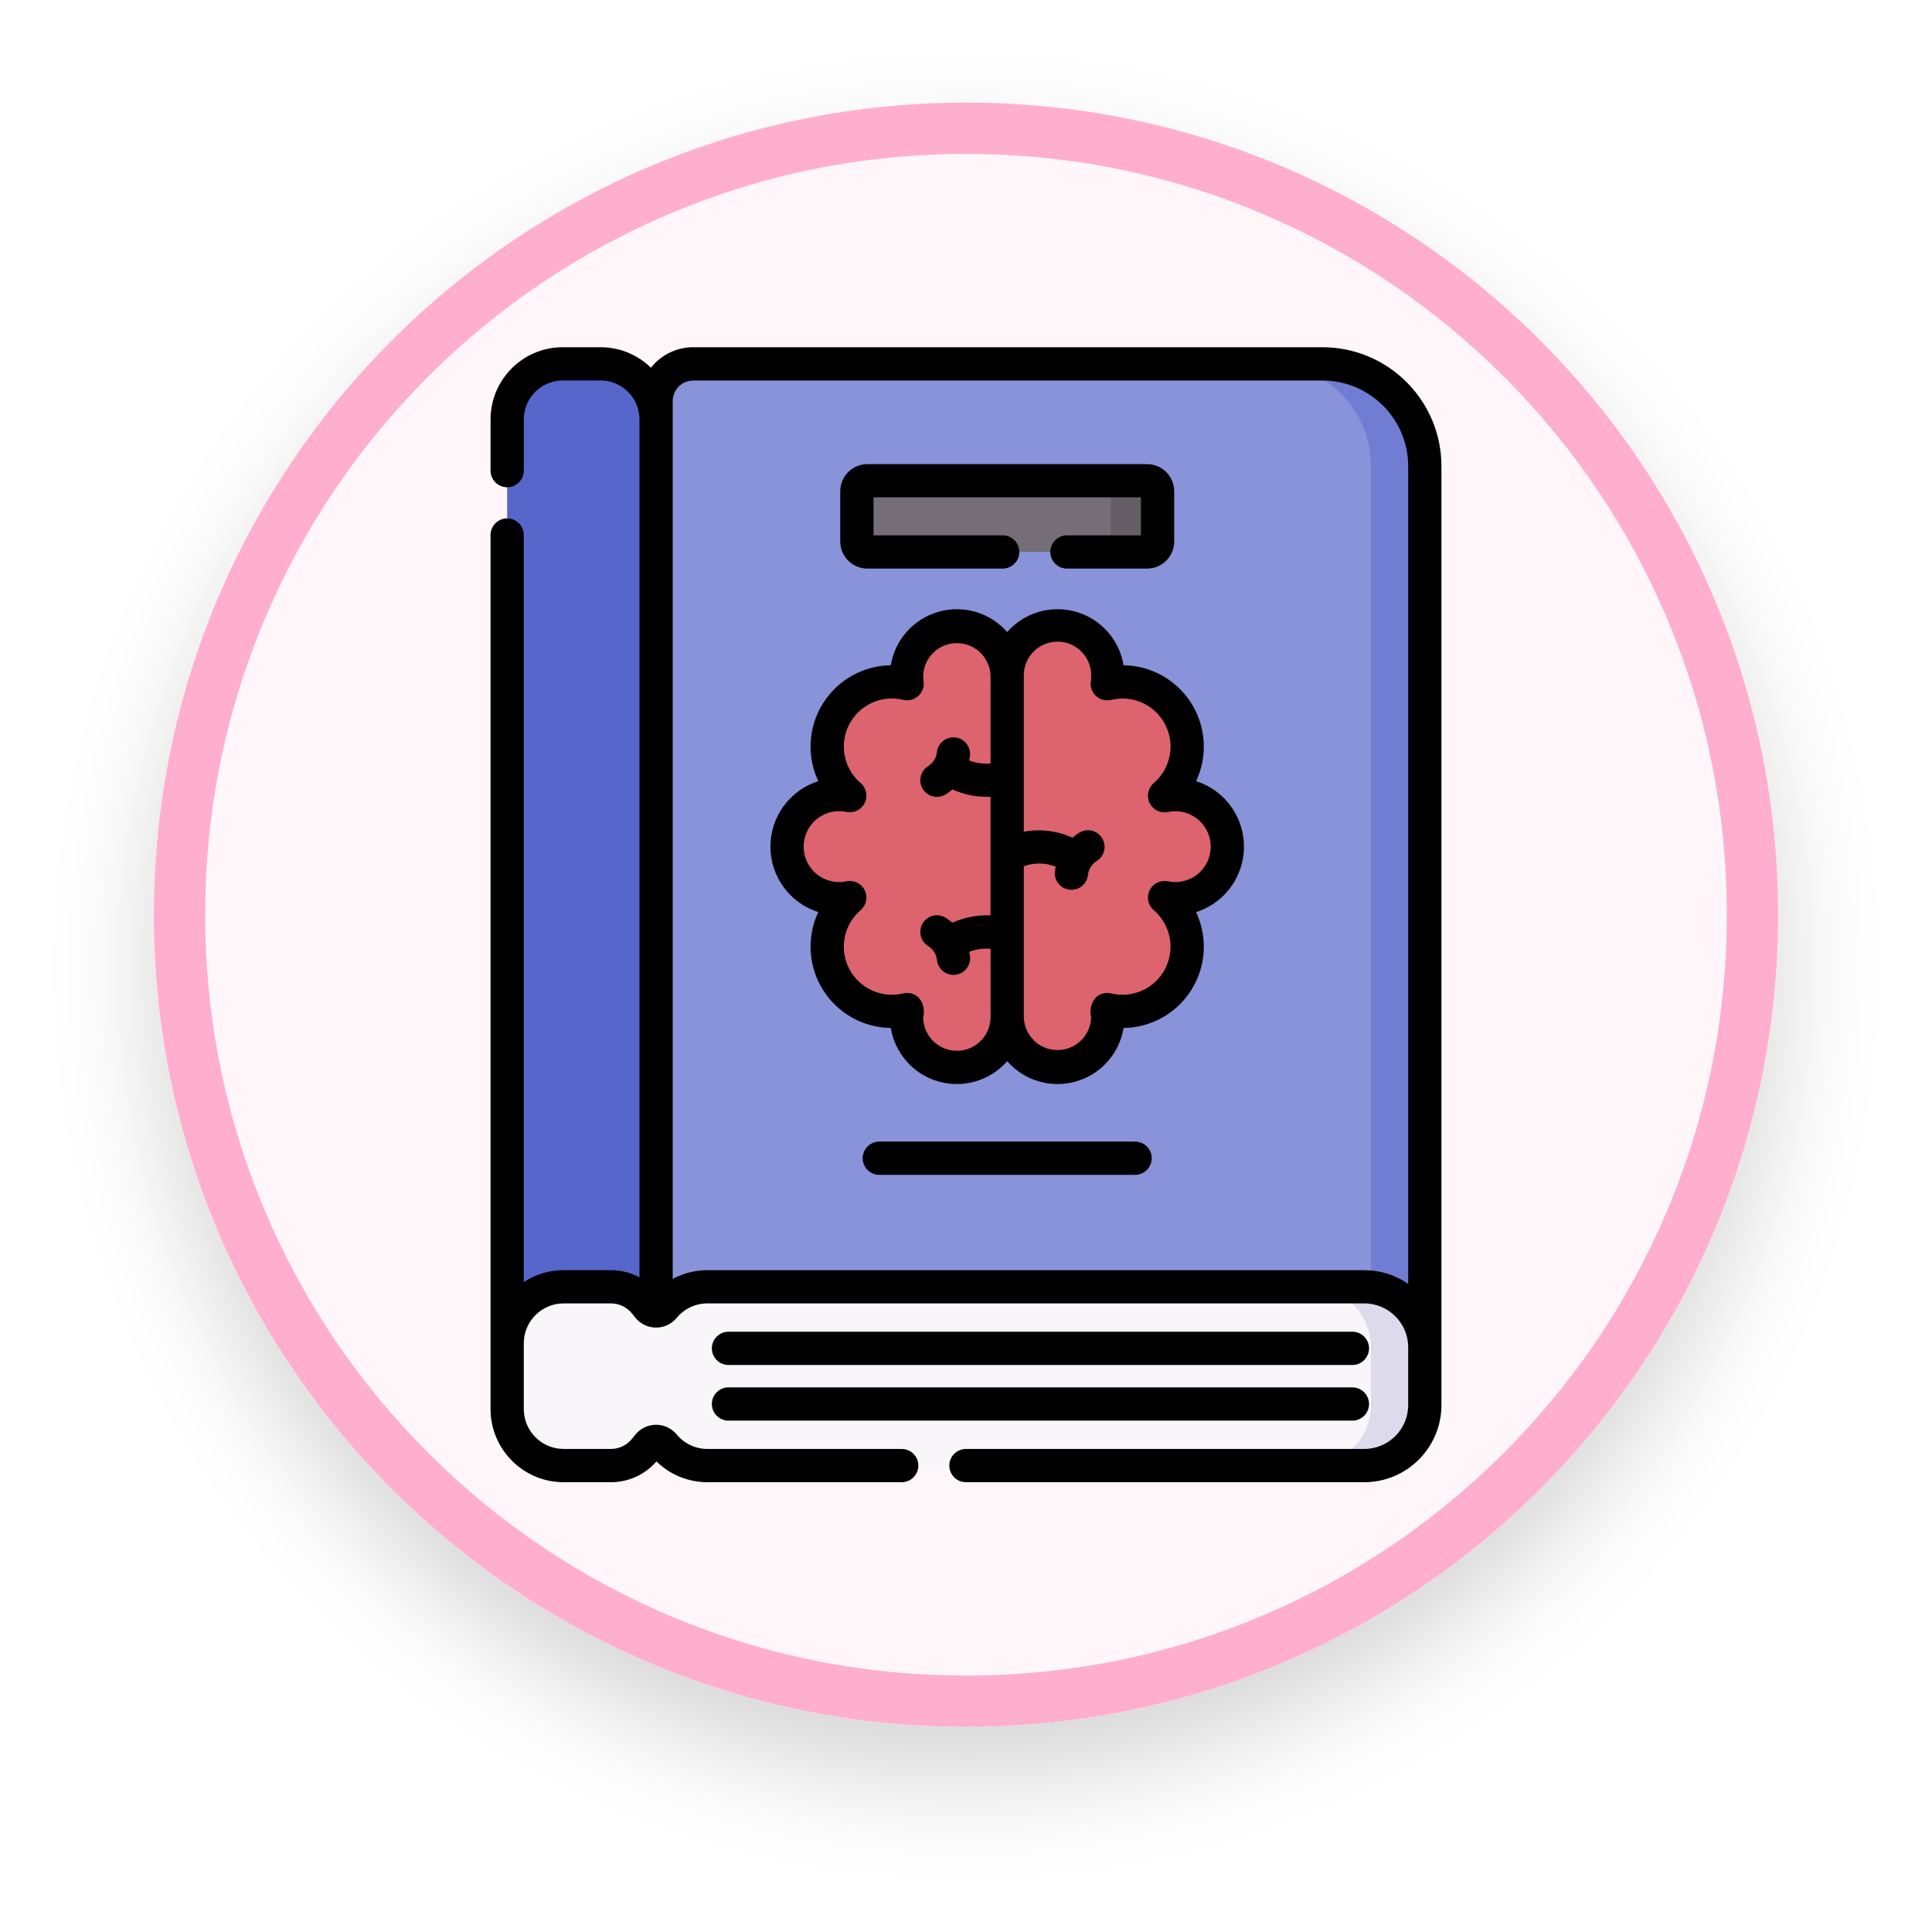
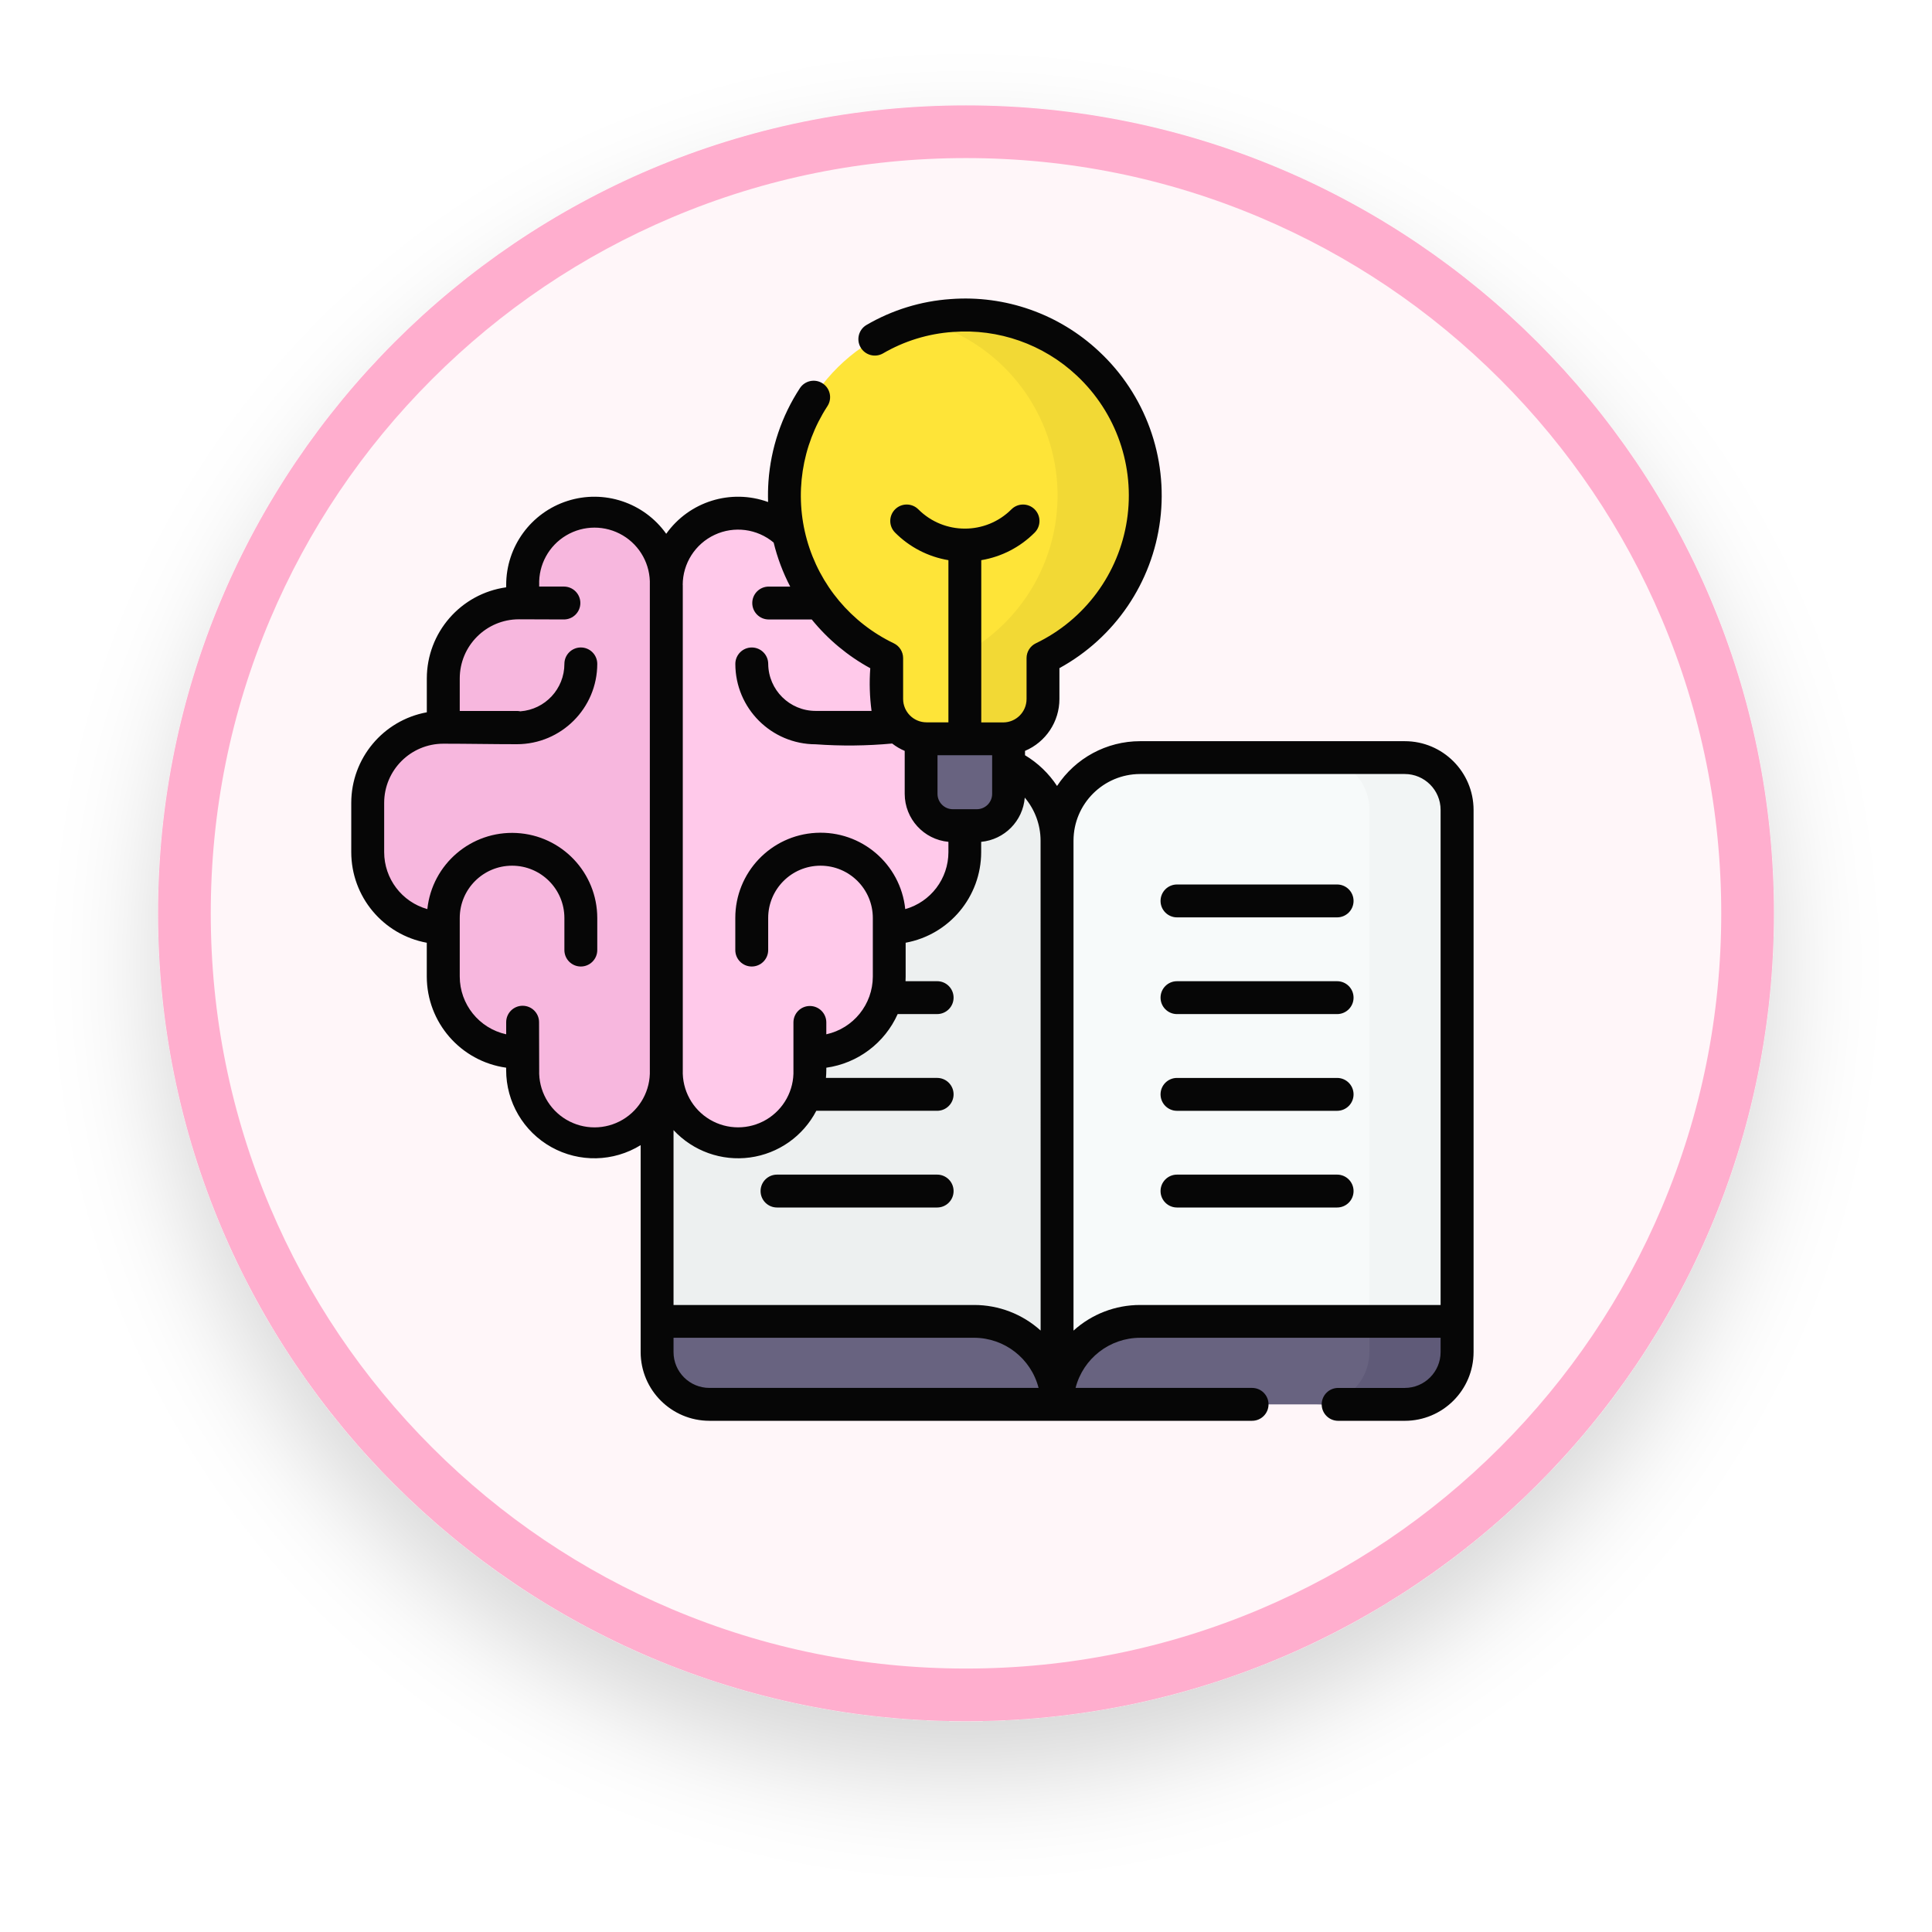
- <svg xmlns="http://www.w3.org/2000/svg" width="113" height="113" viewBox="0 0 113 113">
+ <svg xmlns="http://www.w3.org/2000/svg" width="110" height="110" viewBox="0 0 110 110">
  <defs>
-     <filter id="Path_982547" x="0" y="0" width="113" height="113" filterUnits="userSpaceOnUse">
+     <filter id="Path_982547" x="0" y="0" width="110" height="110" filterUnits="userSpaceOnUse">
      <feOffset dy="3" input="SourceAlpha" />
      <feGaussianBlur stdDeviation="3" result="blur" />
      <feFlood flood-opacity="0.161" />
      <feComposite operator="in" in2="blur" />
      <feComposite in="SourceGraphic" />
    </filter>
  </defs>
-   <g id="Group_1152476" data-name="Group 1152476" transform="translate(-743.5 -4315.379)">
-     <g id="Group_1148634" data-name="Group 1148634" transform="translate(488.454 600.047)">
-       <g id="Group_1148525" data-name="Group 1148525" transform="translate(264.046 3721.333)">
-         <g transform="matrix(1, 0, 0, 1, -9, -6)" filter="url(#Path_982547)">
-           <g id="Path_982547-2" data-name="Path 982547" transform="translate(9 6)" fill="#fff6f9">
-             <path d="M 47.5 93.5 C 41.289 93.5 35.265 92.284 29.595 89.886 C 24.118 87.569 19.198 84.252 14.973 80.027 C 10.748 75.802 7.431 70.882 5.114 65.405 C 2.716 59.735 1.5 53.711 1.5 47.5 C 1.5 41.289 2.716 35.265 5.114 29.595 C 7.431 24.118 10.748 19.198 14.973 14.973 C 19.198 10.748 24.118 7.431 29.595 5.114 C 35.265 2.716 41.289 1.5 47.5 1.5 C 53.711 1.5 59.735 2.716 65.405 5.114 C 70.882 7.431 75.802 10.748 80.027 14.973 C 84.252 19.198 87.569 24.118 89.886 29.595 C 92.284 35.265 93.5 41.289 93.5 47.5 C 93.5 53.711 92.284 59.735 89.886 65.405 C 87.569 70.882 84.252 75.802 80.027 80.027 C 75.802 84.252 70.882 87.569 65.405 89.886 C 59.735 92.284 53.711 93.5 47.5 93.5 Z" stroke="none" />
-             <path d="M 47.5 3 C 41.491 3 35.664 4.176 30.18 6.496 C 24.881 8.737 20.122 11.946 16.034 16.034 C 11.946 20.122 8.737 24.881 6.496 30.18 C 4.176 35.664 3 41.491 3 47.5 C 3 53.509 4.176 59.336 6.496 64.82 C 8.737 70.119 11.946 74.878 16.034 78.966 C 20.122 83.054 24.881 86.263 30.18 88.504 C 35.664 90.824 41.491 92 47.5 92 C 53.509 92 59.336 90.824 64.82 88.504 C 70.119 86.263 74.878 83.054 78.966 78.966 C 83.054 74.878 86.263 70.119 88.504 64.82 C 90.824 59.336 92 53.509 92 47.5 C 92 41.491 90.824 35.664 88.504 30.18 C 86.263 24.881 83.054 20.122 78.966 16.034 C 74.878 11.946 70.119 8.737 64.82 6.496 C 59.336 4.176 53.509 3 47.5 3 M 47.5 0 C 73.734 0 95 21.266 95 47.5 C 95 73.734 73.734 95 47.5 95 C 21.266 95 0 73.734 0 47.5 C 0 21.266 21.266 0 47.5 0 Z" stroke="none" fill="#ffaece" />
+   <g id="Group_1154784" data-name="Group 1154784" transform="translate(-1113 -898)">
+     <g id="Group_1154700" data-name="Group 1154700">
+       <g id="Group_1154214" data-name="Group 1154214" transform="translate(79 -5809)">
+         <g id="Group_1152583" data-name="Group 1152583" transform="translate(1043 6713)">
+           <g id="Group_1146973" data-name="Group 1146973" transform="translate(0 0)">
+             <g id="Group_1146954" data-name="Group 1146954">
+               <g transform="matrix(1, 0, 0, 1, -9, -6)" filter="url(#Path_982547)">
+                 <g id="Path_982547-2" data-name="Path 982547" transform="translate(9 6)" fill="#fff6f9">
+                   <path d="M 46 90.5 C 39.992 90.5 34.164 89.324 28.679 87.003 C 23.38 84.762 18.621 81.553 14.534 77.466 C 10.446 73.379 7.238 68.62 4.996 63.321 C 2.676 57.836 1.5 52.008 1.5 46 C 1.5 39.992 2.676 34.164 4.996 28.679 C 7.238 23.38 10.446 18.621 14.534 14.534 C 18.621 10.446 23.38 7.238 28.679 4.996 C 34.164 2.676 39.992 1.5 46 1.5 C 52.008 1.5 57.836 2.676 63.321 4.996 C 68.62 7.238 73.379 10.446 77.466 14.534 C 81.554 18.621 84.762 23.38 87.004 28.679 C 89.324 34.164 90.5 39.992 90.5 46 C 90.5 52.008 89.324 57.836 87.004 63.321 C 84.762 68.62 81.554 73.379 77.466 77.466 C 73.379 81.553 68.62 84.762 63.321 87.003 C 57.836 89.324 52.008 90.5 46 90.5 Z" stroke="none" />
+                   <path d="M 46 3 C 40.194 3 34.563 4.136 29.263 6.378 C 24.143 8.544 19.544 11.644 15.594 15.594 C 11.644 19.544 8.544 24.143 6.378 29.263 C 4.136 34.563 3 40.194 3 46 C 3 51.806 4.136 57.437 6.378 62.737 C 8.544 67.857 11.644 72.455 15.594 76.405 C 19.544 80.355 24.143 83.456 29.263 85.622 C 34.563 87.863 40.194 89 46 89 C 51.806 89 57.437 87.863 62.737 85.622 C 67.857 83.456 72.456 80.355 76.406 76.405 C 80.356 72.455 83.456 67.857 85.622 62.737 C 87.864 57.437 89 51.806 89 46 C 89 40.194 87.864 34.563 85.622 29.263 C 83.456 24.143 80.356 19.544 76.406 15.594 C 72.456 11.644 67.857 8.544 62.737 6.378 C 57.437 4.136 51.806 3 46 3 M 46 -7.62939453125e-06 C 71.405 -7.62939453125e-06 92 20.595 92 46 C 92 71.405 71.405 92 46 92 C 20.595 92 0 71.405 0 46 C 0 20.595 20.595 -7.62939453125e-06 46 -7.62939453125e-06 Z" stroke="none" fill="#ffaece" />
+                 </g>
+               </g>
+             </g>
          </g>
        </g>
      </g>
-     </g>
-     <g id="motivation_5100343" transform="translate(730.673 4335.688)">
-       <path id="Path_984046" data-name="Path 984046" d="M57.728,66.779h-8.71V10.746A3.246,3.246,0,0,1,52.264,7.5h2.219a3.246,3.246,0,0,1,3.246,3.246Z" transform="translate(-6.528 -6.528)" fill="#5766cb" />
-       <path id="Path_984047" data-name="Path 984047" d="M161.382,67H116.42V9.9A2.175,2.175,0,0,1,118.6,7.72h36.8a5.984,5.984,0,0,1,5.984,5.984V67Z" transform="translate(-65.191 -6.719)" fill="#8993da" />
-       <path id="Path_984048" data-name="Path 984048" d="M395.678,7.5h-3.151a5.984,5.984,0,0,1,5.984,5.984V66.779h3.151v-53.3A5.984,5.984,0,0,0,395.678,7.5Z" transform="translate(-305.499 -6.528)" fill="#707dd3" />
-       <path id="Path_984049" data-name="Path 984049" d="M58.187,425.044a.59.59,0,0,1-.913,0l-.2-.251a2.558,2.558,0,0,0-1.986-.945H52.322a3.3,3.3,0,0,0-3.3,3.3V431a3.3,3.3,0,0,0,3.3,3.3h2.762a2.558,2.558,0,0,0,1.986-.945l.2-.251a.59.59,0,0,1,.913,0,3.3,3.3,0,0,0,2.546,1.2H99.152a3.538,3.538,0,0,0,3.538-3.538v-3.381a3.538,3.538,0,0,0-3.538-3.538H60.733A3.3,3.3,0,0,0,58.187,425.044Z" transform="translate(-6.528 -368.891)" fill="#f9f6f9" />
-       <g id="Group_1152473" data-name="Group 1152473" transform="translate(89.474 54.953)">
-         <path id="Path_984050" data-name="Path 984050" d="M414.541,423.844H411.39a3.538,3.538,0,0,1,3.538,3.538v3.381a3.538,3.538,0,0,1-3.538,3.538h3.151a3.538,3.538,0,0,0,3.538-3.538v-3.381A3.538,3.538,0,0,0,414.541,423.844Z" transform="translate(-411.39 -423.844)" fill="#dddaec" />
-       </g>
-       <path id="Path_984051" data-name="Path 984051" d="M223.746,64.377H207.387a.613.613,0,0,1-.613-.613V60.822a.613.613,0,0,1,.613-.613h16.359a.613.613,0,0,1,.613.613v2.942A.613.613,0,0,1,223.746,64.377Z" transform="translate(-143.83 -52.403)" fill="#756e78" />
-       <path id="Path_984052" data-name="Path 984052" d="M319.282,60.21h-2.741a.613.613,0,0,1,.613.613v2.942a.613.613,0,0,1-.613.613h2.741a.613.613,0,0,0,.613-.613V60.823A.613.613,0,0,0,319.282,60.21Z" transform="translate(-239.365 -52.404)" fill="#665e66" />
-       <g id="Group_1152474" data-name="Group 1152474" transform="translate(58.86 16.295)">
-         <path id="Path_984053" data-name="Path 984053" d="M182.267,128.623a2.97,2.97,0,0,0,.033.442,3.783,3.783,0,0,0-3.354,6.549,3.046,3.046,0,1,0,0,5.962,3.783,3.783,0,0,0,3.354,6.549,2.943,2.943,0,1,0,5.853.442V128.623a2.943,2.943,0,0,0-5.886,0Z" transform="translate(-175.277 -125.68)" fill="#dd636e" />
-         <path id="Path_984054" data-name="Path 984054" d="M280.477,128.623a2.97,2.97,0,0,1-.033.442,3.783,3.783,0,0,1,3.354,6.549,3.046,3.046,0,1,1,0,5.962,3.783,3.783,0,0,1-3.354,6.549,2.943,2.943,0,1,1-5.853.442V128.623a2.943,2.943,0,0,1,5.886,0Z" transform="translate(-261.714 -125.68)" fill="#dd636e" />
-       </g>
-       <g id="Group_1152475" data-name="Group 1152475" transform="translate(41.518)">
-         <path id="Path_984055" data-name="Path 984055" d="M90.179,0h-36.8A3.144,3.144,0,0,0,50.9,1.2,4.2,4.2,0,0,0,47.955,0H45.737a4.223,4.223,0,0,0-4.218,4.218v3a.972.972,0,1,0,1.945,0v-3a2.276,2.276,0,0,1,2.273-2.273h2.218A2.276,2.276,0,0,1,50.228,4.2V54.4a3.523,3.523,0,0,0-1.672-.419H45.795a4.252,4.252,0,0,0-2.332.693V10.983a.972.972,0,0,0-1.945,0V62.106a4.281,4.281,0,0,0,4.277,4.277h2.762a3.516,3.516,0,0,0,2.665-1.214,4.258,4.258,0,0,0,2.984,1.214H65.567a.972.972,0,1,0,0-1.945H54.206a2.322,2.322,0,0,1-1.8-.847,1.563,1.563,0,0,0-2.418.01l-.2.251a1.579,1.579,0,0,1-1.231.586H45.795a2.334,2.334,0,0,1-2.332-2.332V58.257a2.334,2.334,0,0,1,2.332-2.332h2.762a1.58,1.58,0,0,1,1.231.586l.2.251a1.563,1.563,0,0,0,2.418.009,2.322,2.322,0,0,1,1.8-.846H92.624a2.569,2.569,0,0,1,2.566,2.566v3.381a2.569,2.569,0,0,1-2.566,2.566h-23.3a.972.972,0,0,0,0,1.945h23.3a4.516,4.516,0,0,0,4.511-4.511V6.956A6.964,6.964,0,0,0,90.179,0Zm2.446,53.981H54.206a4.267,4.267,0,0,0-2.033.513V3.148a1.2,1.2,0,0,1,1.2-1.2h36.8A5.017,5.017,0,0,1,95.19,6.956V54.784a4.485,4.485,0,0,0-2.566-.8Z" transform="translate(-41.518)" />
-         <path id="Path_984056" data-name="Path 984056" d="M142.334,446.066h36.492a.972.972,0,1,0,0-1.945H142.334a.972.972,0,1,0,0,1.945Z" transform="translate(-128.417 -386.539)" />
-         <path id="Path_984057" data-name="Path 984057" d="M142.334,471.167h36.492a.972.972,0,1,0,0-1.945H142.334a.972.972,0,1,0,0,1.945Z" transform="translate(-128.417 -408.385)" />
-         <path id="Path_984058" data-name="Path 984058" d="M225.328,358.346H210.367a.972.972,0,1,0,0,1.945h14.961a.972.972,0,1,0,0-1.945Z" transform="translate(-187.629 -311.885)" />
-         <path id="Path_984059" data-name="Path 984059" d="M200.859,58.823h7.915a.972.972,0,0,0,0-1.945h-7.555V54.655h15.641v2.223h-4.326a.972.972,0,0,0,0,1.945h4.685a1.587,1.587,0,0,0,1.586-1.586V54.3a1.587,1.587,0,0,0-1.586-1.586h-16.36a1.587,1.587,0,0,0-1.586,1.586v2.942A1.587,1.587,0,0,0,200.859,58.823Z" transform="translate(-178.819 -45.876)" />
-         <path id="Path_984060" data-name="Path 984060" d="M193.99,128.948a4.019,4.019,0,0,0-1.317-.713,4.756,4.756,0,0,0-4.242-6.778,3.914,3.914,0,0,0-6.807-1.943,3.914,3.914,0,0,0-6.807,1.943,4.756,4.756,0,0,0-4.242,6.778,4.02,4.02,0,0,0,0,7.66,4.756,4.756,0,0,0,4.242,6.778,3.914,3.914,0,0,0,6.807,1.943,3.914,3.914,0,0,0,6.807-1.943,4.756,4.756,0,0,0,4.242-6.778,4.018,4.018,0,0,0,1.317-6.947Zm-15.309,15.059a1.973,1.973,0,0,1-1.971-1.971,1.237,1.237,0,0,0-.283-1.159.973.973,0,0,0-.885-.228,2.811,2.811,0,0,1-2.492-4.866.972.972,0,0,0-.832-1.69,2.073,2.073,0,1,1,0-4.058.972.972,0,0,0,.832-1.69,2.811,2.811,0,0,1,2.492-4.866.972.972,0,0,0,1.19-1.09,2,2,0,0,1-.022-.3,1.971,1.971,0,0,1,3.941,0V127.2a2.81,2.81,0,0,1-1.251-.174q.025-.118.043-.24a.972.972,0,1,0-1.925-.281,1.107,1.107,0,0,1-.521.854.972.972,0,0,0,1.035,1.647,3.131,3.131,0,0,0,.387-.286,4.919,4.919,0,0,0,2.231.428v6.938a4.941,4.941,0,0,0-2.231.428,3.148,3.148,0,0,0-.387-.286A.972.972,0,1,0,177,137.879a1.108,1.108,0,0,1,.521.855.972.972,0,1,0,1.925-.281q-.018-.121-.043-.237a2.85,2.85,0,0,1,1.25-.175v4A1.973,1.973,0,0,1,178.682,144.007Zm14.083-10.335a2.069,2.069,0,0,1-1.735.422.972.972,0,0,0-.832,1.69,2.811,2.811,0,0,1-2.492,4.866.972.972,0,0,0-.885.228,1.235,1.235,0,0,0-.283,1.159,1.971,1.971,0,0,1-3.941,0c0-.233,0,1.519,0-8.826a2.631,2.631,0,0,1,1.866.026q-.025.118-.043.24a.972.972,0,1,0,1.925.281,1.107,1.107,0,0,1,.521-.855.972.972,0,0,0-1.035-1.647,3.137,3.137,0,0,0-.387.286,4.777,4.777,0,0,0-2.847-.35v-9.1a1.971,1.971,0,1,1,3.941,0,2,2,0,0,1-.022.3.972.972,0,0,0,1.19,1.09,2.811,2.811,0,0,1,2.492,4.866.972.972,0,0,0,.832,1.69,2.073,2.073,0,0,1,1.735,3.636Z" transform="translate(-151.406 -102.856)" />
+       <g id="conocimiento" transform="translate(1133 915)">
+         <g id="Group_1154697" data-name="Group 1154697" transform="translate(0 0)">
+           <g id="Group_1154693" data-name="Group 1154693">
+             <g id="Group_1154692" data-name="Group 1154692">
+               <g id="Group_1154690" data-name="Group 1154690">
+                 <path id="Path_990529" data-name="Path 990529" fill="#7c7b80" />
+                 <path id="Path_990530" data-name="Path 990530" d="M185.072,453.26v3.418a2.977,2.977,0,0,1-2.977,2.977H142.5a2.977,2.977,0,0,1-2.977-2.977V453.26Z" transform="translate(-122.113 -396.696)" fill="#686380" />
+                 <path id="Path_990531" data-name="Path 990531" d="M443.624,453.26v3.418a2.977,2.977,0,0,1-2.977,2.977h4.992a2.977,2.977,0,0,0,2.977-2.977V453.26Z" transform="translate(-385.657 -396.696)" fill="#5f5a78" />
+                 <g id="Group_1154687" data-name="Group 1154687" transform="translate(40.185 26.132)">
+                   <path id="Path_990532" data-name="Path 990532" d="M344.786,241.506H326.739a4.726,4.726,0,0,0-4.726,4.726v-32.1a4.726,4.726,0,0,1,4.726-4.726h15.07a2.977,2.977,0,0,1,2.977,2.977v29.123Z" transform="translate(-322.013 -209.406)" fill="#f7fafa" />
+                 </g>
+                 <g id="Group_1154688" data-name="Group 1154688" transform="translate(54.99 26.132)">
+                   <path id="Path_990533" data-name="Path 990533" d="M445.639,209.406h-4.992a2.977,2.977,0,0,1,2.977,2.977v29.123h4.992V212.383A2.977,2.977,0,0,0,445.639,209.406Z" transform="translate(-440.647 -209.406)" fill="#f2f5f5" />
+                 </g>
+                 <g id="Group_1154689" data-name="Group 1154689" transform="translate(17.412 26.132)">
+                   <path id="Path_990534" data-name="Path 990534" d="M139.525,241.506h18.047a4.726,4.726,0,0,1,4.726,4.726v-32.1a4.726,4.726,0,0,0-4.726-4.726H142.5a2.977,2.977,0,0,0-2.977,2.977Z" transform="translate(-139.525 -209.406)" fill="#edf0f0" />
+                 </g>
+               </g>
+               <g id="Group_1154691" data-name="Group 1154691" transform="translate(24.24 34.295)">
+                 <path id="Path_990535" data-name="Path 990535" d="M194.24,274.814h9.117" transform="translate(-194.24 -274.814)" fill="#c9fcff" />
+               </g>
+             </g>
+           </g>
+           <g id="Group_1154696" data-name="Group 1154696" transform="translate(0.936 0.936)">
+             <g id="Group_1154694" data-name="Group 1154694" transform="translate(0 11.282)">
+               <path id="Path_990536" data-name="Path 990536" d="M24.5,102a4.088,4.088,0,1,0-8.176,0c0,.357-.006,1.024-.006,1.024s-.093-.005-.21-.005a4.3,4.3,0,0,0-4.3,4.3V110.1a4.3,4.3,0,0,0-4.3,4.3v2.809a4.3,4.3,0,0,0,4.3,4.3v2.779a4.3,4.3,0,0,0,4.3,4.3,1.586,1.586,0,0,0,.209-.009s.007.671.007,1.028a4.088,4.088,0,0,0,8.176,0Z" transform="translate(-7.502 -97.911)" fill="#f7b7de" />
+               <path id="Path_990537" data-name="Path 990537" d="M143.716,129.616a4.088,4.088,0,1,0,8.176,0c0-.357.006-1.024.006-1.024s.093.005.21.005a4.3,4.3,0,0,0,4.3-4.3v-2.779a4.3,4.3,0,0,0,4.3-4.3V114.4a4.3,4.3,0,0,0-4.3-4.3v-2.779a4.3,4.3,0,0,0-4.3-4.3,1.583,1.583,0,0,0-.209.009s-.007-.671-.007-1.028a4.088,4.088,0,1,0-8.176,0Z" transform="translate(-126.717 -97.911)" fill="#ffc9ea" />
+             </g>
+             <g id="Group_1154695" data-name="Group 1154695" transform="translate(23.724)">
+               <path id="Path_990538" data-name="Path 990538" d="M263.14,197.037h-1.363a1.81,1.81,0,0,1-1.81-1.81v-4.382h4.983v4.382A1.81,1.81,0,0,1,263.14,197.037Z" transform="translate(-252.186 -167.965)" fill="#686380" />
+               <path id="Path_990539" data-name="Path 990539" d="M218.158,17.775a10.273,10.273,0,1,0-14.722,9.262v2.325A2.268,2.268,0,0,0,205.7,31.63h4.363a2.268,2.268,0,0,0,2.268-2.268V27.037a10.274,10.274,0,0,0,5.823-9.262Z" transform="translate(-197.612 -7.503)" fill="#fee438" />
+               <path id="Path_990540" data-name="Path 990540" d="M261.683,7.529a10.111,10.111,0,0,0-1.75.28,10.276,10.276,0,0,1,1.95,19.228v2.325a2.267,2.267,0,0,1-1.954,2.244,2.268,2.268,0,0,0,.314.024h4.363a2.268,2.268,0,0,0,2.268-2.268V27.037a10.275,10.275,0,0,0-5.192-19.508Z" transform="translate(-252.153 -7.503)" fill="#f2d935" />
+             </g>
+           </g>
+         </g>
+         <g id="Group_1154699" data-name="Group 1154699" transform="translate(0 0)">
+           <g id="Group_1154698" data-name="Group 1154698" transform="translate(23.332 33.359)">
+             <path id="Path_990541" data-name="Path 990541" d="M379.48,267.314h-9.117a.936.936,0,0,0,0,1.872h9.117A.936.936,0,0,0,379.48,267.314Z" transform="translate(-346.682 -267.314)" fill="#060606" />
+             <path id="Path_990542" data-name="Path 990542" d="M379.48,311.443h-9.117a.936.936,0,0,0,0,1.872h9.117A.936.936,0,0,0,379.48,311.443Z" transform="translate(-346.682 -305.936)" fill="#060606" />
+             <path id="Path_990543" data-name="Path 990543" d="M379.48,355.573h-9.117a.936.936,0,0,0,0,1.872h9.117A.936.936,0,0,0,379.48,355.573Z" transform="translate(-346.682 -344.559)" fill="#060606" />
+             <path id="Path_990544" data-name="Path 990544" d="M379.48,399.7h-9.117a.936.936,0,0,0,0,1.872h9.117A.936.936,0,0,0,379.48,399.7Z" transform="translate(-346.682 -383.181)" fill="#060606" />
+             <path id="Path_990545" data-name="Path 990545" d="M196.992,399.7h-9.117a.936.936,0,0,0,0,1.872h9.117A.936.936,0,0,0,196.992,399.7Z" transform="translate(-186.967 -383.181)" fill="#060606" />
+           </g>
+           <path id="Path_990546" data-name="Path 990546" d="M59.982,25.2H44.912a5.661,5.661,0,0,0-4.727,2.55A5.67,5.67,0,0,0,38.361,26v-.248A3.209,3.209,0,0,0,40.32,22.8V21.041A11.21,11.21,0,0,0,42.575,3.008,11.121,11.121,0,0,0,34.126.028a11,11,0,0,0-4.8,1.48.936.936,0,0,0,.941,1.618A9.146,9.146,0,0,1,34.257,1.9,9.268,9.268,0,0,1,41.3,4.377a9.339,9.339,0,0,1-2.321,15.249.936.936,0,0,0-.53.843V22.8a1.333,1.333,0,0,1-1.332,1.332H35.87V14.894a5.583,5.583,0,0,0,3.04-1.569A.936.936,0,0,0,37.587,12a3.748,3.748,0,0,1-5.3,0,.936.936,0,0,0-1.324,1.324A5.583,5.583,0,0,0,34,14.894v9.233H32.753A1.333,1.333,0,0,1,31.421,22.8V20.47a.936.936,0,0,0-.53-.843,9.325,9.325,0,0,1-3.781-13.5A.936.936,0,0,0,25.544,5.1a11.137,11.137,0,0,0-1.79,5.308,11.491,11.491,0,0,0-.021,1.175,5.016,5.016,0,0,0-5.8,1.809,5.021,5.021,0,0,0-9.112,2.915c0,.041,0,.085,0,.132a5.247,5.247,0,0,0-4.519,5.19v1.926A5.248,5.248,0,0,0,0,28.711v2.809a5.248,5.248,0,0,0,4.3,5.156V38.6a5.247,5.247,0,0,0,4.519,5.19c0,.047,0,.092,0,.132A5.021,5.021,0,0,0,16.477,48.2V59.981a3.917,3.917,0,0,0,3.913,3.913h30.9a.936.936,0,0,0,0-1.872H41.239a3.8,3.8,0,0,1,3.673-2.854H62.023v.814a2.043,2.043,0,0,1-2.041,2.041H56.189a.936.936,0,0,0,0,1.872h3.794A3.917,3.917,0,0,0,63.9,59.981V29.109A3.917,3.917,0,0,0,59.982,25.2ZM17,43.924a3.152,3.152,0,1,1-6.3,0c0-.342-.007-2.724-.007-2.724a.936.936,0,0,0-1.872,0v.689A3.373,3.373,0,0,1,6.177,38.6V35.268a2.979,2.979,0,0,1,5.958,0v1.825a.936.936,0,0,0,1.872,0V35.268a4.851,4.851,0,0,0-9.675-.507,3.373,3.373,0,0,1-2.458-3.242V28.711a3.371,3.371,0,0,1,3.368-3.368c1.376,0,2.8.029,4.191.029A4.581,4.581,0,0,0,14.007,20.8a.936.936,0,0,0-1.872,0,2.707,2.707,0,0,1-2.508,2.7.941.941,0,0,0-.2-.021H6.177V21.628a3.371,3.371,0,0,1,3.368-3.368c.854,0,1.709.009,2.563.009a.936.936,0,0,0,0-1.872H10.7c0-.032,0-.063,0-.092a3.152,3.152,0,1,1,6.3,0ZM33.379,26H36.49v2.2a.875.875,0,0,1-.874.874H34.253a.875.875,0,0,1-.874-.874ZM18.872,16.306a3.152,3.152,0,0,1,5.177-2.415,11.158,11.158,0,0,0,.943,2.507H23.768a.936.936,0,0,0,0,1.872h2.35a.958.958,0,0,0,.1,0,11.206,11.206,0,0,0,3.333,2.776,11.816,11.816,0,0,0,.072,2.43H26.44a2.7,2.7,0,0,1-2.7-2.675.936.936,0,0,0-1.872,0,4.581,4.581,0,0,0,4.576,4.576,26.453,26.453,0,0,0,4.353-.044,3.209,3.209,0,0,0,.714.42V28.2A2.749,2.749,0,0,0,34,30.931v.588a3.373,3.373,0,0,1-2.458,3.242,4.851,4.851,0,0,0-9.676.507v1.825a.936.936,0,0,0,1.872,0V35.268a2.979,2.979,0,0,1,5.958,0V38.6a3.373,3.373,0,0,1-2.648,3.289v-.676a.936.936,0,1,0-1.872,0s0,2.349,0,2.709a3.152,3.152,0,1,1-6.3,0V16.306Zm1.518,45.716a2.043,2.043,0,0,1-2.041-2.041v-.814H35.46a3.8,3.8,0,0,1,3.673,2.854H20.389Zm18.86-3.267A5.641,5.641,0,0,0,35.46,57.3H18.349V47.344a5.017,5.017,0,0,0,8.129-1.1h6.88a.936.936,0,0,0,0-1.872H27.027c.013-.148.021-.3.021-.449,0-.04,0-.085,0-.132a5.253,5.253,0,0,0,4.063-3.054h2.247a.936.936,0,0,0,0-1.872h-1.8c0-.088.007-.176.007-.264V36.675a5.248,5.248,0,0,0,4.3-5.156v-.588a2.749,2.749,0,0,0,2.482-2.518,3.8,3.8,0,0,1,.9,2.445ZM62.023,57.3H44.912a5.641,5.641,0,0,0-3.79,1.459v-27.9a3.8,3.8,0,0,1,3.79-3.79h15.07a2.043,2.043,0,0,1,2.041,2.041V57.3Z" transform="translate(-0.001 0)" fill="#060606" />
+         </g>
      </g>
    </g>
  </g>
</svg>
